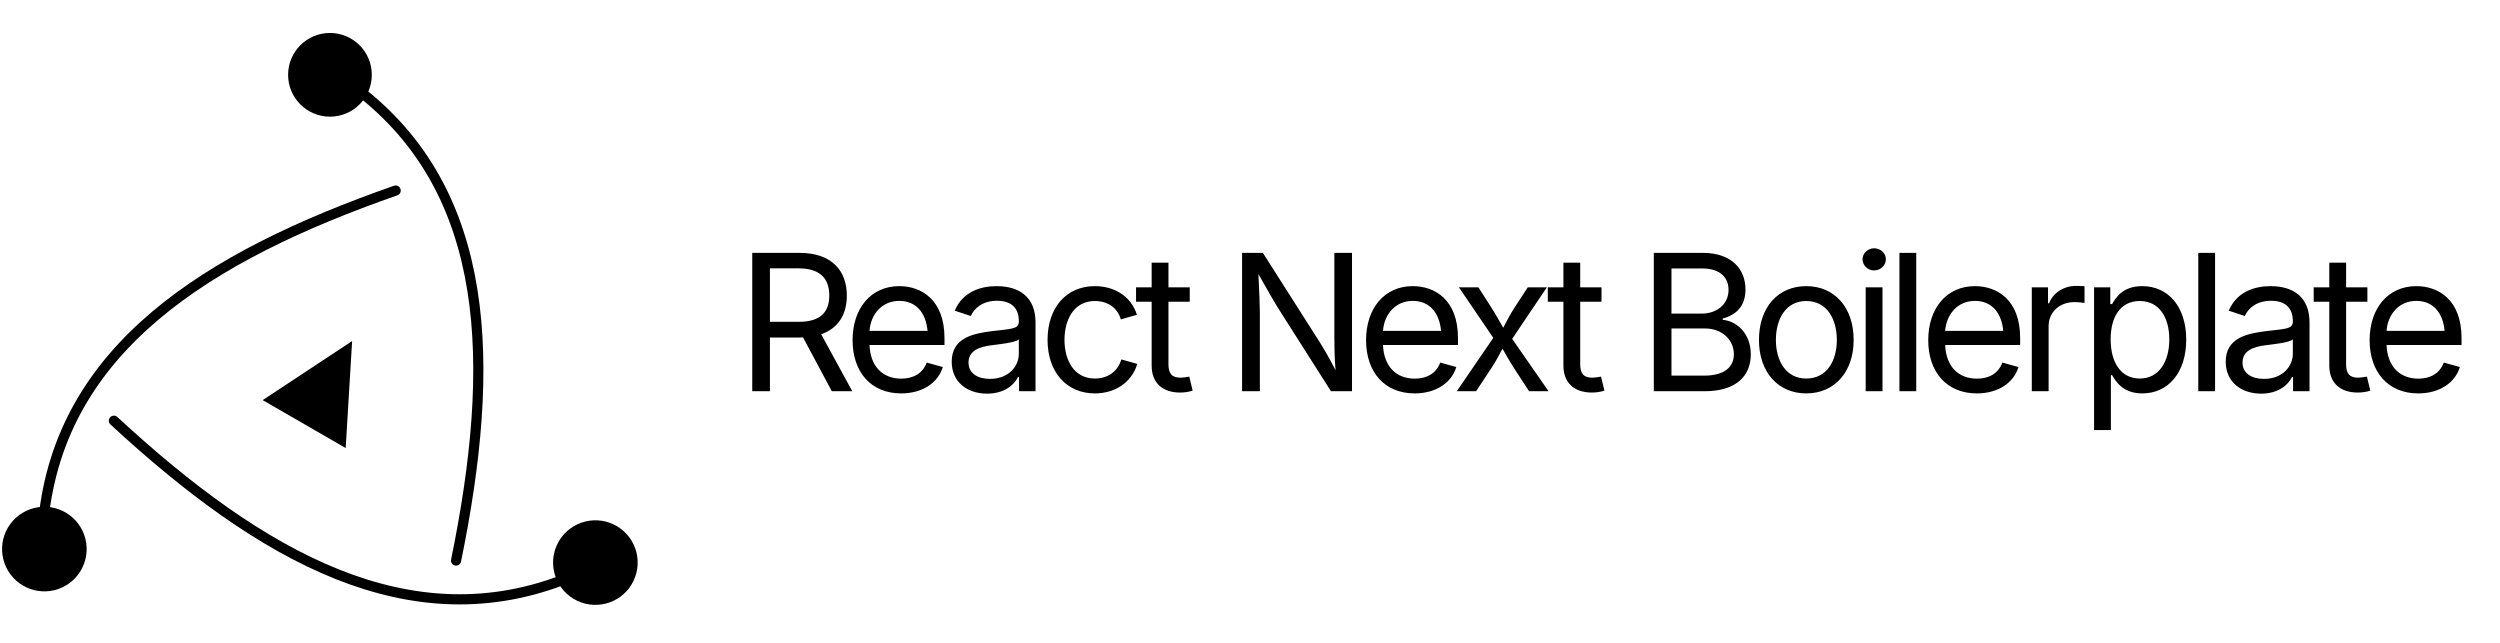
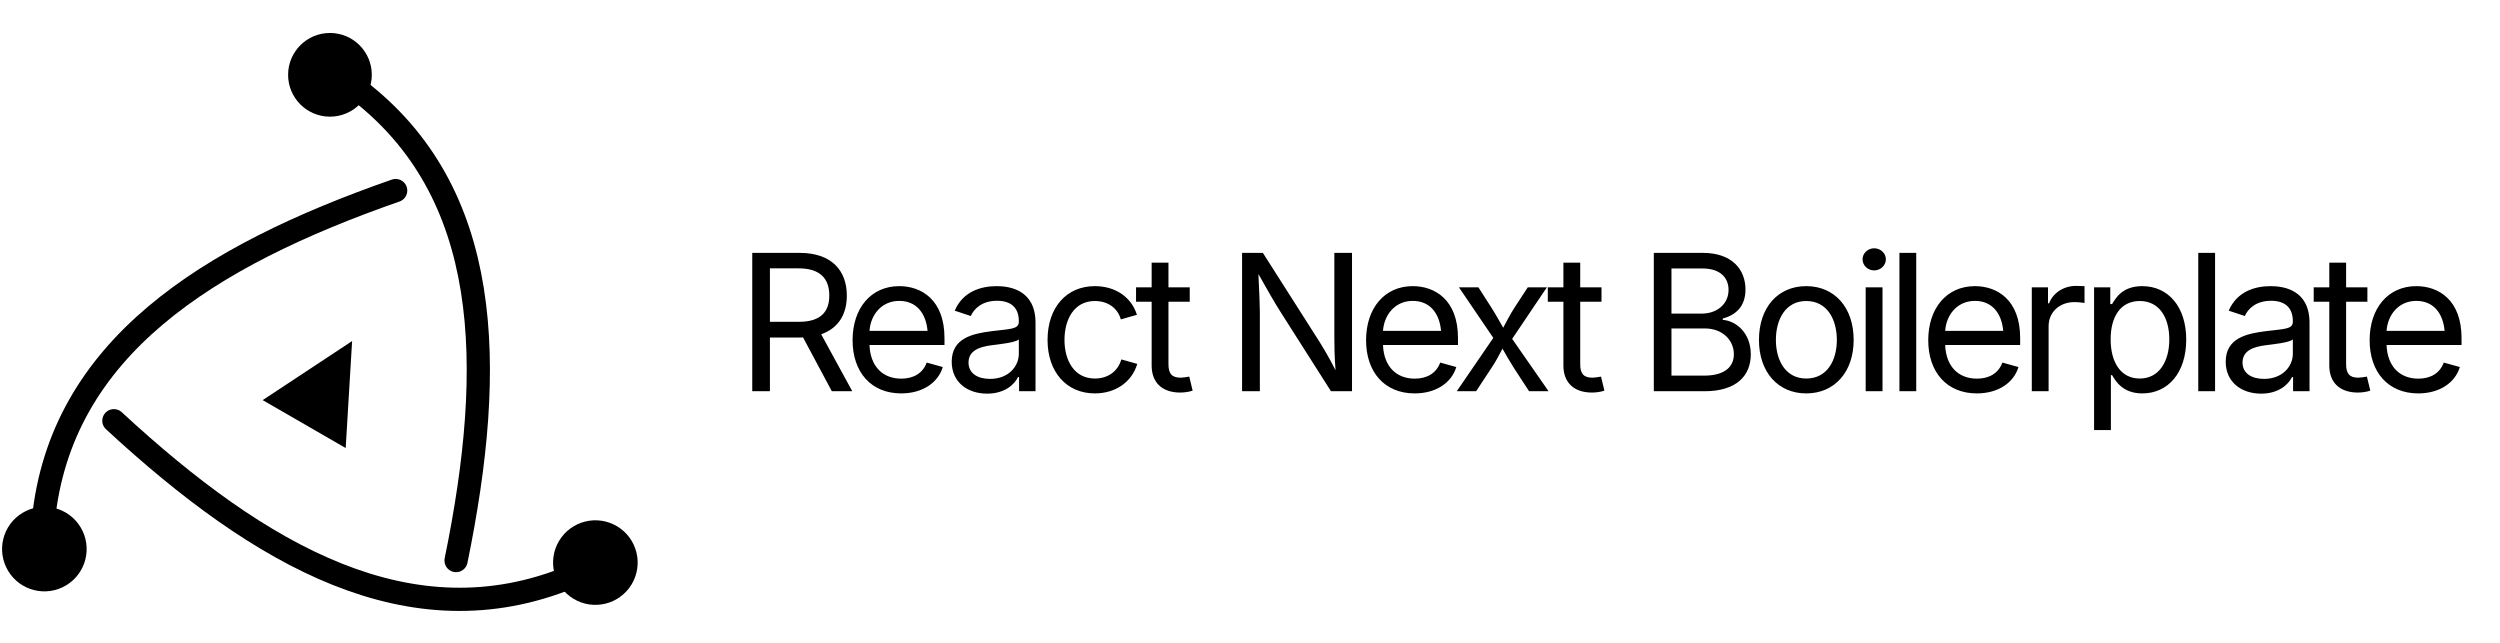
<svg xmlns="http://www.w3.org/2000/svg" width="323" height="83" viewBox="0 0 323 83">
  <g fill="none" fill-rule="evenodd">
    <rect width="321.156" height="82.583" />
    <g transform="translate(0 4.26)">
-       <path stroke="#000" stroke-linecap="round" stroke-linejoin="round" stroke-width="1.311" d="M73.672,70.299 C53.062,78.72 33.684,67.64 14.714,50.098" />
+       <path stroke="#000" stroke-linecap="round" stroke-linejoin="round" stroke-width="3" d="M73.672,70.299 C53.062,78.72 33.684,67.64 14.714,50.098" />
      <path fill="#000" fill-rule="nonzero" d="M72.238,65.612 C70.684,68.199 71.521,71.556 74.108,73.11 C76.695,74.664 80.051,73.827 81.606,71.241 C83.16,68.654 82.323,65.297 79.736,63.743 C77.15,62.189 73.793,63.026 72.238,65.612 Z" />
-       <path stroke="#000" stroke-linecap="round" stroke-linejoin="round" stroke-width="1.311" d="M46.071,7.21 C63.635,20.541 64.11,42.863 58.924,68.164" />
+       <path stroke="#000" stroke-linecap="round" stroke-linejoin="round" stroke-width="3" d="M46.071,7.21 C63.635,20.541 64.11,42.863 58.924,68.164" />
      <path fill="#000" fill-rule="nonzero" d="M42.63,10.814 C45.617,10.814 48.037,8.394 48.037,5.407 C48.037,2.421 45.617,0 42.63,0 C39.644,0 37.223,2.421 37.223,5.407 C37.223,8.394 39.644,10.814 42.63,10.814 Z" />
-       <path stroke="#000" stroke-linecap="round" stroke-linejoin="round" stroke-width="1.311" d="M5.605,62.932 C7.845,40.781 26.726,28.873 51.12,20.359" />
+       <path stroke="#000" stroke-linecap="round" stroke-linejoin="round" stroke-width="3" d="M5.605,62.932 C7.845,40.781 26.726,28.873 51.12,20.359" />
      <path fill="#000" fill-rule="nonzero" d="M10.415,63.867 C8.861,61.28 5.504,60.443 2.918,61.997 C0.331,63.551 -0.506,66.908 1.048,69.495 C2.603,72.082 5.959,72.919 8.546,71.364 C11.133,69.81 11.97,66.453 10.415,63.867 Z" />
      <polygon fill="#000" points="45.493 39.805 44.663 53.627 33.937 47.435" />
    </g>
    <text fill="#000" font-family="Inter-Medium, Inter" font-size="24.578" font-weight="400" letter-spacing="-1.591">
      <tspan x="95.036" y="50.544">React Next Boilerplate</tspan>
    </text>
  </g>
</svg>
